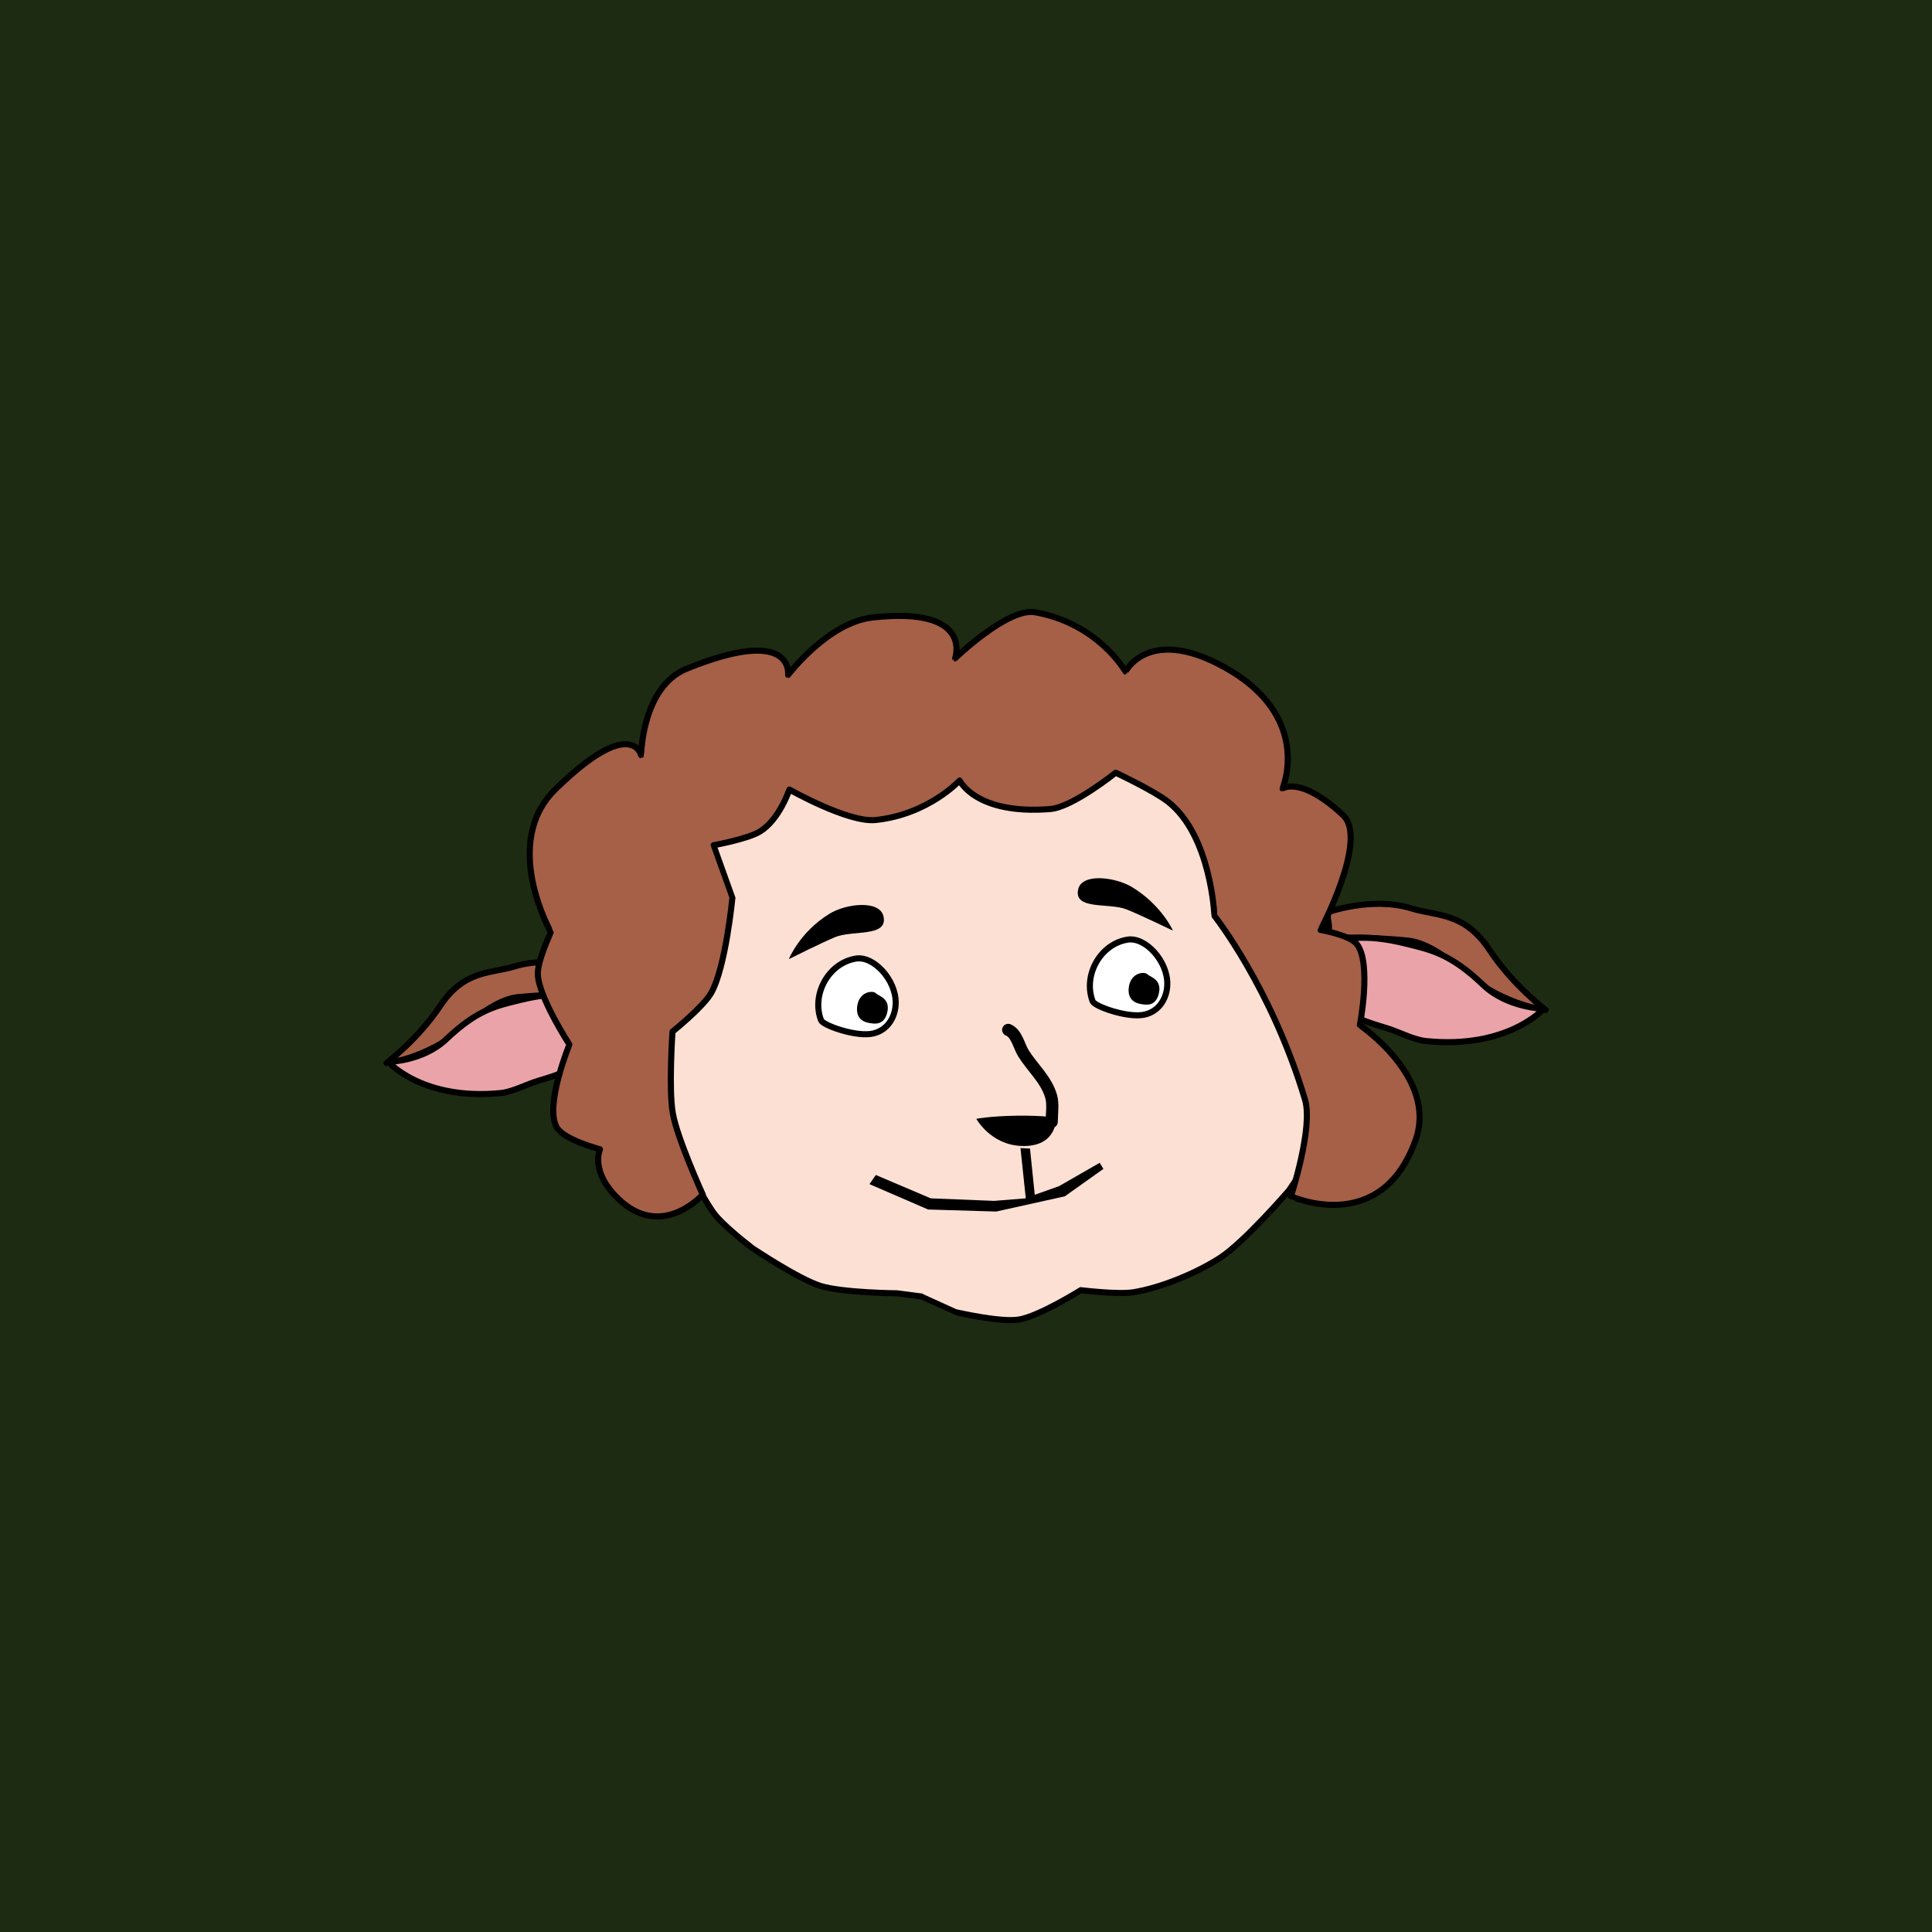
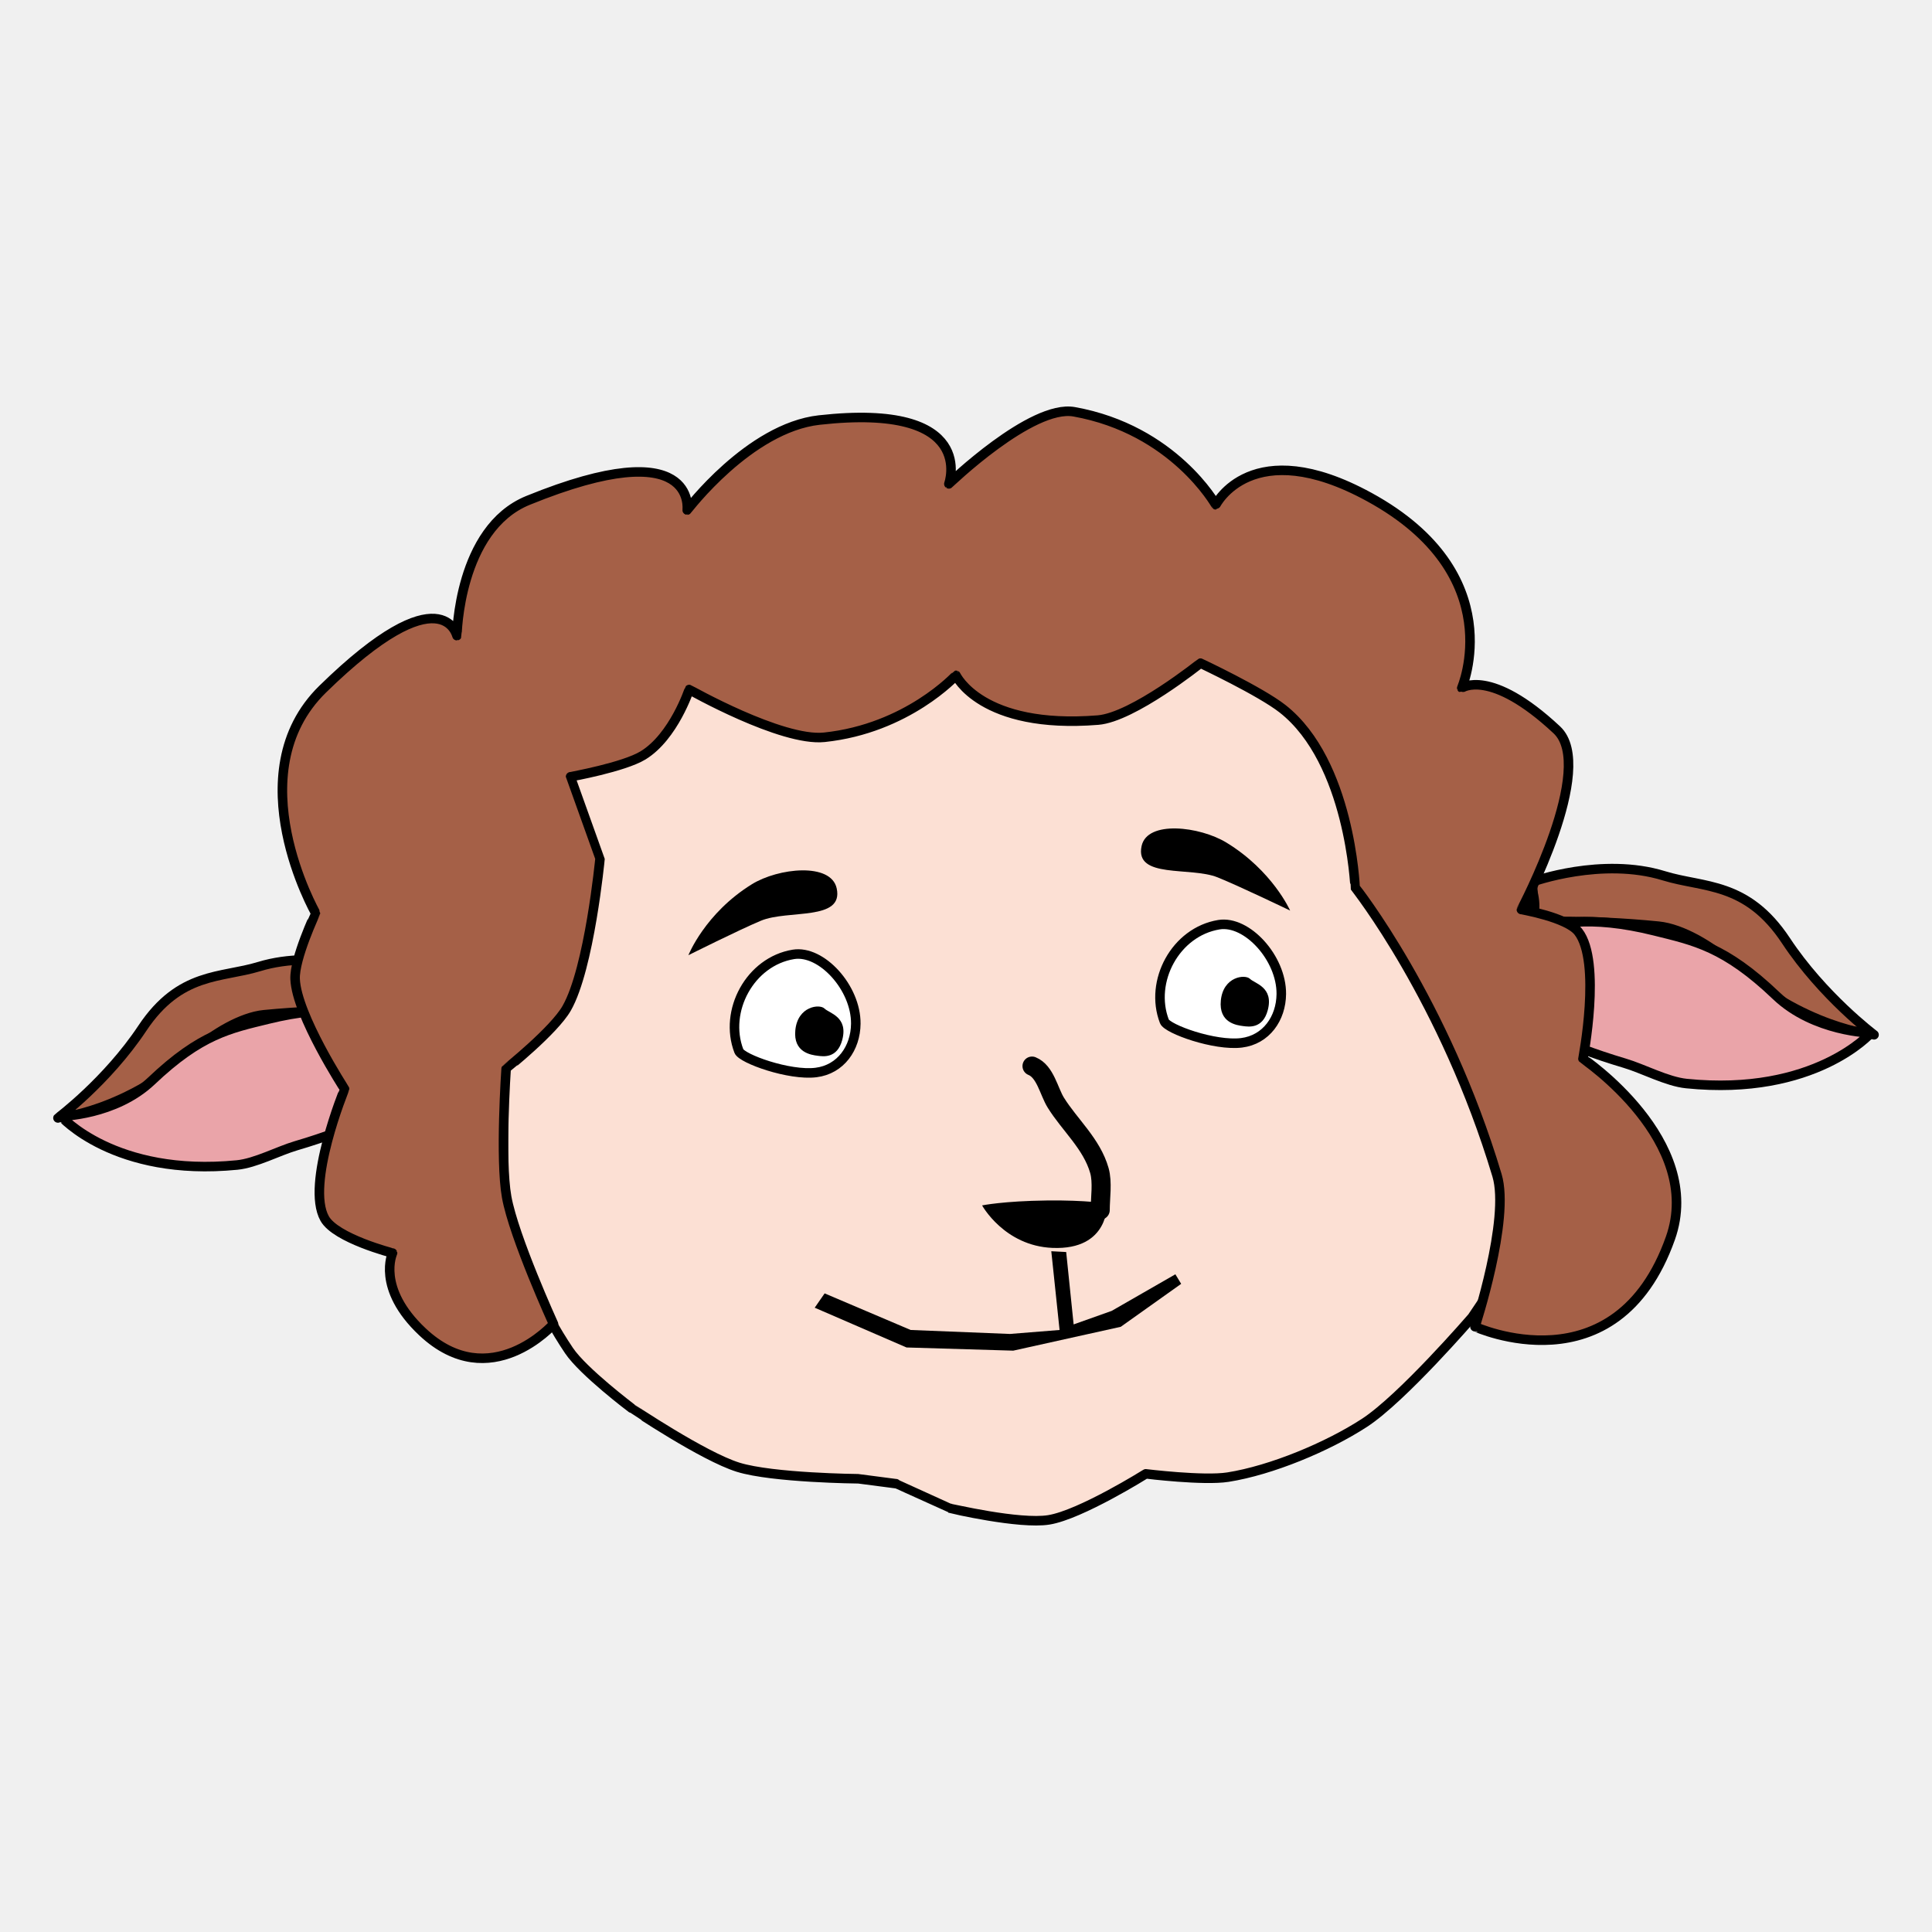
- <svg xmlns="http://www.w3.org/2000/svg" width="512" height="512" viewBox="0 0 100 100">
-   <rect width="100" height="100" fill="#1d2b12" />
-   <g transform="translate(-81.040 18.381) scale(0.15744)">
+ <svg xmlns="http://www.w3.org/2000/svg" width="64" height="64" viewBox="0 0 100 100">
+   <g transform="translate(-155.295 0.464) scale(0.24665)">
    <g data-part="الراس_تجميع" id="mid-1-g-الراس_تجميع">
      <g id="mid-1-27" data-part="الاذن">
        <g id="mid-1-28" data-part="الاذن_خ">
          <path id="mid-1-29" fill="#a56047" fill-rule="evenodd" stroke="#000000" stroke-width="2" stroke-linecap="round" stroke-linejoin="round" d="M 951.221 183.168 C 951.223 183.168 965.780 177.888 978.803 181.908 C 987.118 184.475 996.179 183.081 1004.411 195.532 C 1012.113 207.184 1022.884 215.271 1022.886 215.273 C 1022.883 215.272 1008.052 214.078 992.565 200.121 C 988.832 196.757 982.659 192.979 977.659 192.481 C 962.439 190.964 951.460 191.628 951.458 191.628 C 951.458 191.627 951.221 183.169 951.221 183.168 Z" data-part="S1" />
        </g>
        <g id="mid-1-30" data-part="الاذن_د">
          <path id="mid-1-31" fill="#eaa4a9" fill-rule="evenodd" stroke="#000000" stroke-width="2" stroke-linecap="round" stroke-linejoin="round" d="M 944.731 199.939 C 944.734 199.938 949.689 186.730 976.734 193.433 C 985.180 195.527 991.542 196.753 1002.341 207.057 C 1010.333 214.682 1022.237 214.884 1022.238 214.884 C 1022.235 214.886 1010.476 228.245 983.506 225.503 C 979.433 225.089 974.469 222.393 970.544 221.229 C 957.340 217.314 950.292 213.120 950.290 213.119 C 950.290 213.118 944.732 199.940 944.731 199.939 Z" data-part="S1" />
        </g>
        <g id="mid-1-32" data-part="وصله">
          <path id="mid-1-33" fill="none" stroke="#000000" stroke-width="2" stroke-linecap="round" stroke-linejoin="round" d="M 950.424 189.259 C 951.958 182.298 945.506 176.076 945.505 176.074 M 941.789 199.971 C 941.790 199.970 949.311 194.306 950.424 189.259 M 947.151 215.515 C 952.838 206.082 941.789 199.973 941.789 199.971 M 936.138 222.326 C 936.139 222.326 942.840 222.668 947.151 215.515 " data-part="S1" />
          <path id="mid-1-34" fill="#000000" fill-rule="evenodd" stroke="none" d="M 936.138 222.326 C 936.139 222.326 942.840 222.668 947.151 215.515 C 952.838 206.082 941.789 199.973 941.789 199.971 C 941.790 199.970 949.311 194.306 950.424 189.259 C 951.958 182.298 945.506 176.076 945.505 176.074 C 945.505 176.074 947.158 174.750 947.158 174.750 C 947.159 174.751 953.515 183.146 952.571 189.644 C 952.024 193.410 944.753 199.631 944.753 199.632 C 944.753 199.634 955.039 209.319 947.721 218.322 C 943.277 223.788 936.170 223.784 936.169 223.784 C 936.169 223.784 936.138 222.326 936.138 222.326 Z" data-part="S2" />
        </g>
      </g>
      <g id="mid-1-35" data-part="الاذن_2">
        <g id="mid-1-36" data-part="الاذن_خ">
          <path id="mid-1-37" fill="#a56047" fill-rule="evenodd" stroke="#000000" stroke-width="2" stroke-linecap="round" stroke-linejoin="round" d="M 710.327 202.232 C 710.325 202.232 696.431 197.150 683.979 200.959 C 676.029 203.390 667.376 202.035 659.480 213.910 C 652.092 225.022 641.781 232.722 641.780 232.724 C 641.783 232.722 655.955 231.619 670.786 218.324 C 674.360 215.120 680.267 211.526 685.045 211.063 C 699.590 209.652 710.077 210.314 710.080 210.313 C 710.080 210.313 710.327 202.233 710.327 202.232 Z" data-part="S1" />
        </g>
        <g id="mid-1-38" data-part="الاذن_د">
          <path id="mid-1-39" fill="#eaa4a9" fill-rule="evenodd" stroke="#000000" stroke-width="2" stroke-linecap="round" stroke-linejoin="round" d="M 716.485 218.271 C 716.482 218.270 711.782 205.638 685.927 211.975 C 677.852 213.953 671.771 215.109 661.428 224.926 C 653.774 232.190 642.401 232.353 642.399 232.354 C 642.403 232.355 653.603 245.148 679.376 242.596 C 683.269 242.210 688.018 239.648 691.771 238.546 C 704.395 234.838 711.139 230.849 711.141 230.848 C 711.142 230.847 716.485 218.272 716.485 218.271 Z" data-part="S1" />
        </g>
        <g id="mid-1-40" data-part="وصله">
          <path id="mid-1-41" fill="none" stroke="#000000" stroke-width="2" stroke-linecap="round" stroke-linejoin="round" d="M 711.073 208.053 C 709.625 201.399 715.805 195.470 715.806 195.469 M 719.296 218.308 C 719.295 218.307 712.123 212.877 711.073 208.053 M 714.134 233.145 C 708.725 224.119 719.295 218.310 719.296 218.308 M 724.638 239.680 C 724.637 239.680 718.235 239.990 714.134 233.145 " data-part="S1" />
          <path id="mid-1-42" fill="#000000" fill-rule="evenodd" stroke="none" d="M 724.638 239.680 C 724.637 239.680 718.235 239.990 714.134 233.145 C 708.725 224.119 719.295 218.310 719.296 218.308 C 719.295 218.307 712.123 212.877 711.073 208.053 C 709.625 201.399 715.805 195.470 715.806 195.469 C 715.805 195.469 714.230 194.199 714.230 194.199 C 714.229 194.201 708.135 202.204 709.021 208.415 C 709.534 212.014 716.465 217.976 716.465 217.977 C 716.465 217.979 706.614 227.206 713.583 235.825 C 717.814 241.058 724.604 241.073 724.605 241.073 C 724.605 241.073 724.638 239.680 724.638 239.680 Z" data-part="S2" />
        </g>
      </g>
      <g id="mid-1-43" data-part="الراس">
        <g id="mid-1-44" data-part="الوجه">
          <path id="mid-1-45" fill="#fce0d4" fill-rule="evenodd" stroke="#000000" stroke-width="2" stroke-linecap="round" stroke-linejoin="round" d="M 735.227 221.536 C 735.227 221.539 735.227 246.709 735.227 246.711 C 735.228 246.715 737.396 264.261 749.021 281.542 C 752.004 285.977 762.124 293.611 762.125 293.612 C 762.128 293.613 777.198 303.752 784.542 306.027 C 791.789 308.272 809.713 308.441 809.716 308.441 C 809.717 308.441 817.647 309.475 817.648 309.475 C 817.649 309.476 829.027 314.648 829.028 314.648 C 829.030 314.649 843.551 318.066 849.720 317.062 C 856.389 315.978 870.064 307.407 870.066 307.406 C 870.068 307.406 882.196 308.907 887.309 308.096 C 896.436 306.649 908.185 301.752 915.933 296.716 C 923.892 291.542 938.527 274.566 938.529 274.564 C 938.532 274.560 964.900 235.335 964.903 235.331 C 964.898 235.323 918.696 157.745 918.692 157.738 C 918.690 157.735 903.002 133.578 903.001 133.576 C 902.995 133.576 850.199 131.421 850.194 131.421 C 850.184 131.421 754.290 134.653 754.280 134.653 C 754.278 134.658 732.729 184.222 732.726 184.227 C 732.727 184.231 735.226 221.533 735.227 221.536 Z" data-part="S1" />
        </g>
        <g id="mid-1-46" data-part="صوف_الراس">
          <path id="mid-1-47" fill="#a56047" fill-rule="evenodd" stroke="#000000" stroke-width="2" stroke-linecap="round" stroke-linejoin="round" d="M 939.141 276.530 C 939.145 276.529 968.759 290.073 980.147 257.966 C 987.391 237.542 961.801 220.293 961.799 220.289 C 961.799 220.286 965.751 199.947 960.824 193.647 C 958.454 190.616 948.880 188.986 948.879 188.986 C 948.879 188.982 964.737 159.153 956.314 151.279 C 942.310 138.189 936.368 142.494 936.366 142.493 C 936.364 142.489 946.715 118.698 916.958 102.422 C 892.277 88.922 884.751 104.054 884.748 104.054 C 884.745 104.052 875.958 88.282 855.023 84.532 C 846.067 82.927 828.740 99.660 828.737 99.662 C 828.734 99.660 834.966 82.516 801.526 86.266 C 786.833 87.914 773.827 105.151 773.824 105.153 C 773.821 105.153 776.104 88.586 740.415 103.130 C 725.792 109.089 725.503 131.508 725.501 131.511 C 725.498 131.512 722.416 118.220 697.330 142.739 C 679.217 160.444 695.849 189.713 695.848 189.718 C 695.848 189.720 691.371 199.227 691.547 203.576 C 691.854 211.160 701.930 226.644 701.931 226.646 C 701.931 226.649 693.706 246.649 697.755 253.842 C 700.105 258.017 711.993 261.072 711.994 261.072 C 711.995 261.074 708.505 268.436 718.276 277.615 C 732.501 290.979 745.771 275.974 745.774 275.974 C 745.773 275.971 737.448 257.700 735.940 249.308 C 734.513 241.366 735.828 222.412 735.828 222.409 C 735.829 222.408 745.865 214.381 748.539 209.698 C 753.315 201.333 755.523 178.363 755.523 178.360 C 755.523 178.358 749.351 161.121 749.351 161.119 C 749.352 161.119 760.513 159.116 764.573 156.628 C 770.999 152.691 774.253 142.816 774.254 142.815 C 774.257 142.816 793.622 153.781 802.589 152.840 C 820.020 151.010 830.230 139.836 830.233 139.835 C 830.236 139.836 835.500 151.205 860.029 149.230 C 867.385 148.637 881.528 137.282 881.530 137.281 C 881.532 137.282 894.120 143.201 898.771 146.859 C 912.927 157.991 913.985 184.336 913.987 184.340 C 913.990 184.346 932.723 207.920 943.767 244.766 C 946.532 253.990 939.142 276.527 939.141 276.530 Z" data-part="S1" />
        </g>
      </g>
      <g id="mid-1-48" data-part="_ش_الحاجب" transform="translate(0 -3) translate(773.279 193.964) rotate(-6) translate(-773.279 -193.964)">
        <path id="mid-1-49" fill="#000000" fill-rule="evenodd" stroke="none" d="M 773.279 201.611 C 773.280 201.610 777.654 193.222 788.078 188.196 C 793.943 185.368 805.082 185.325 805.695 190.920 C 806.466 197.950 795.054 194.244 789.168 196.006 C 784.448 197.418 773.280 201.611 773.279 201.611 Z" data-part="S1" />
      </g>
      <g id="mid-1-50" data-part="_ي_الحاجب" transform="translate(0 -3) translate(901.121 184.893) rotate(6) translate(-901.121 -184.893)">
        <path id="mid-1-51" fill="#000000" fill-rule="evenodd" stroke="none" d="M 901.121 192.244 C 901.120 192.243 896.567 184.298 886.322 179.448 C 880.443 176.666 869.289 176.455 868.704 182.047 C 867.972 189.053 879.345 185.224 885.232 186.897 C 889.947 188.238 901.119 192.243 901.121 192.244 Z" data-part="S1" />
      </g>
      <g id="mid-1-52" data-part="العين">
        <g id="mid-1-53" data-part="العين">
          <path id="mid-1-54" fill="#ffffff" fill-rule="evenodd" stroke="#000000" stroke-width="2" stroke-linecap="round" stroke-linejoin="round" d="M 885.408 192.167 C 876.299 193.658 870.743 204.053 873.963 212.450 C 874.585 214.071 884.534 217.653 890.143 216.957 C 895.345 216.311 898.452 211.823 898.500 206.721 C 898.570 199.162 891.278 191.207 885.408 192.167 Z" data-part="S1" />
        </g>
        <g id="mid-1-55" data-part="العدسه" transform="translate(0 -2)">
          <path id="mid-1-56" fill="#000000" fill-rule="evenodd" stroke="none" d="M 891.924 205.530 C 890.924 204.534 886.325 205.012 885.812 210.056 C 885.330 214.800 889.198 215.279 890.515 215.446 C 891.641 215.589 894.600 216.064 895.653 212.124 C 896.956 207.245 892.920 206.522 891.924 205.530 Z" data-part="S1" />
        </g>
      </g>
      <g id="mid-1-57" data-part="العين_2">
        <g id="mid-1-58" data-part="العين">
          <path id="mid-1-59" fill="#ffffff" fill-rule="evenodd" stroke="#000000" stroke-width="2" stroke-linecap="round" stroke-linejoin="round" d="M 796.115 198.397 C 787.006 199.888 781.450 210.283 784.670 218.679 C 785.292 220.301 795.240 223.882 800.850 223.186 C 806.052 222.541 809.159 218.053 809.207 212.951 C 809.277 205.392 801.985 197.436 796.115 198.397 Z" data-part="S1" />
        </g>
        <g id="mid-1-60" data-part="العدسه" transform="translate(0 -2)">
          <path id="mid-1-61" fill="#000000" fill-rule="evenodd" stroke="none" d="M 802.631 211.760 C 801.631 210.764 797.032 211.242 796.519 216.286 C 796.037 221.030 799.905 221.509 801.222 221.676 C 802.348 221.819 805.307 222.294 806.360 218.353 C 807.663 213.474 803.627 212.752 802.631 211.760 Z" data-part="S1" />
        </g>
      </g>
      <g id="mid-1-62" data-part="الانف">
        <path id="mid-1-63" fill="#000000" fill-rule="evenodd" stroke="none" d="M 849.309 250.042 C 840.218 250.150 835.712 251.075 835.711 251.075 C 835.712 251.076 840.372 259.570 850.463 259.992 C 862.446 260.492 861.945 250.691 861.947 250.690 C 861.945 250.690 857.745 249.943 849.309 250.042 Z" data-part="S1" />
        <path id="mid-1-64" fill="none" stroke="#000000" stroke-width="4" stroke-linecap="round" stroke-linejoin="round" d="M 846.186 221.836 C 848.988 222.971 849.713 227.142 851.177 229.504 C 854.075 234.180 858.729 238.142 860.323 243.749 C 861.030 246.232 860.500 249.487 860.500 252.055 " data-part="S2" />
      </g>
      <g id="mid-1-65" data-part="الفم" transform="translate(0 1) translate(839.035 270.124) scale(1.3 1.25) translate(-839.035 -270.124)">
        <path id="mid-1-66" fill="#000000" fill-rule="evenodd" stroke="none" d="M 867.678 265.650 C 867.679 265.650 868.613 267.252 868.613 267.253 C 868.612 267.253 858.866 274.463 858.865 274.463 C 858.864 274.464 841.508 278.469 841.506 278.469 C 841.504 278.469 824.282 277.935 824.280 277.935 C 824.279 277.934 809.459 271.259 809.458 271.259 C 809.458 271.258 811.060 268.855 811.060 268.855 C 811.062 268.855 824.946 274.997 824.948 274.998 C 824.950 274.998 840.970 275.665 840.972 275.665 C 840.973 275.665 848.983 274.998 848.984 274.998 C 848.984 274.996 847.649 261.779 847.648 261.778 C 847.649 261.778 850.052 261.911 850.052 261.911 C 850.052 261.912 851.254 274.062 851.254 274.063 C 851.254 274.063 857.396 271.793 857.396 271.793 C 857.398 271.792 867.677 265.651 867.678 265.650 Z" data-part="S1" />
      </g>
    </g>
  </g>
</svg>
